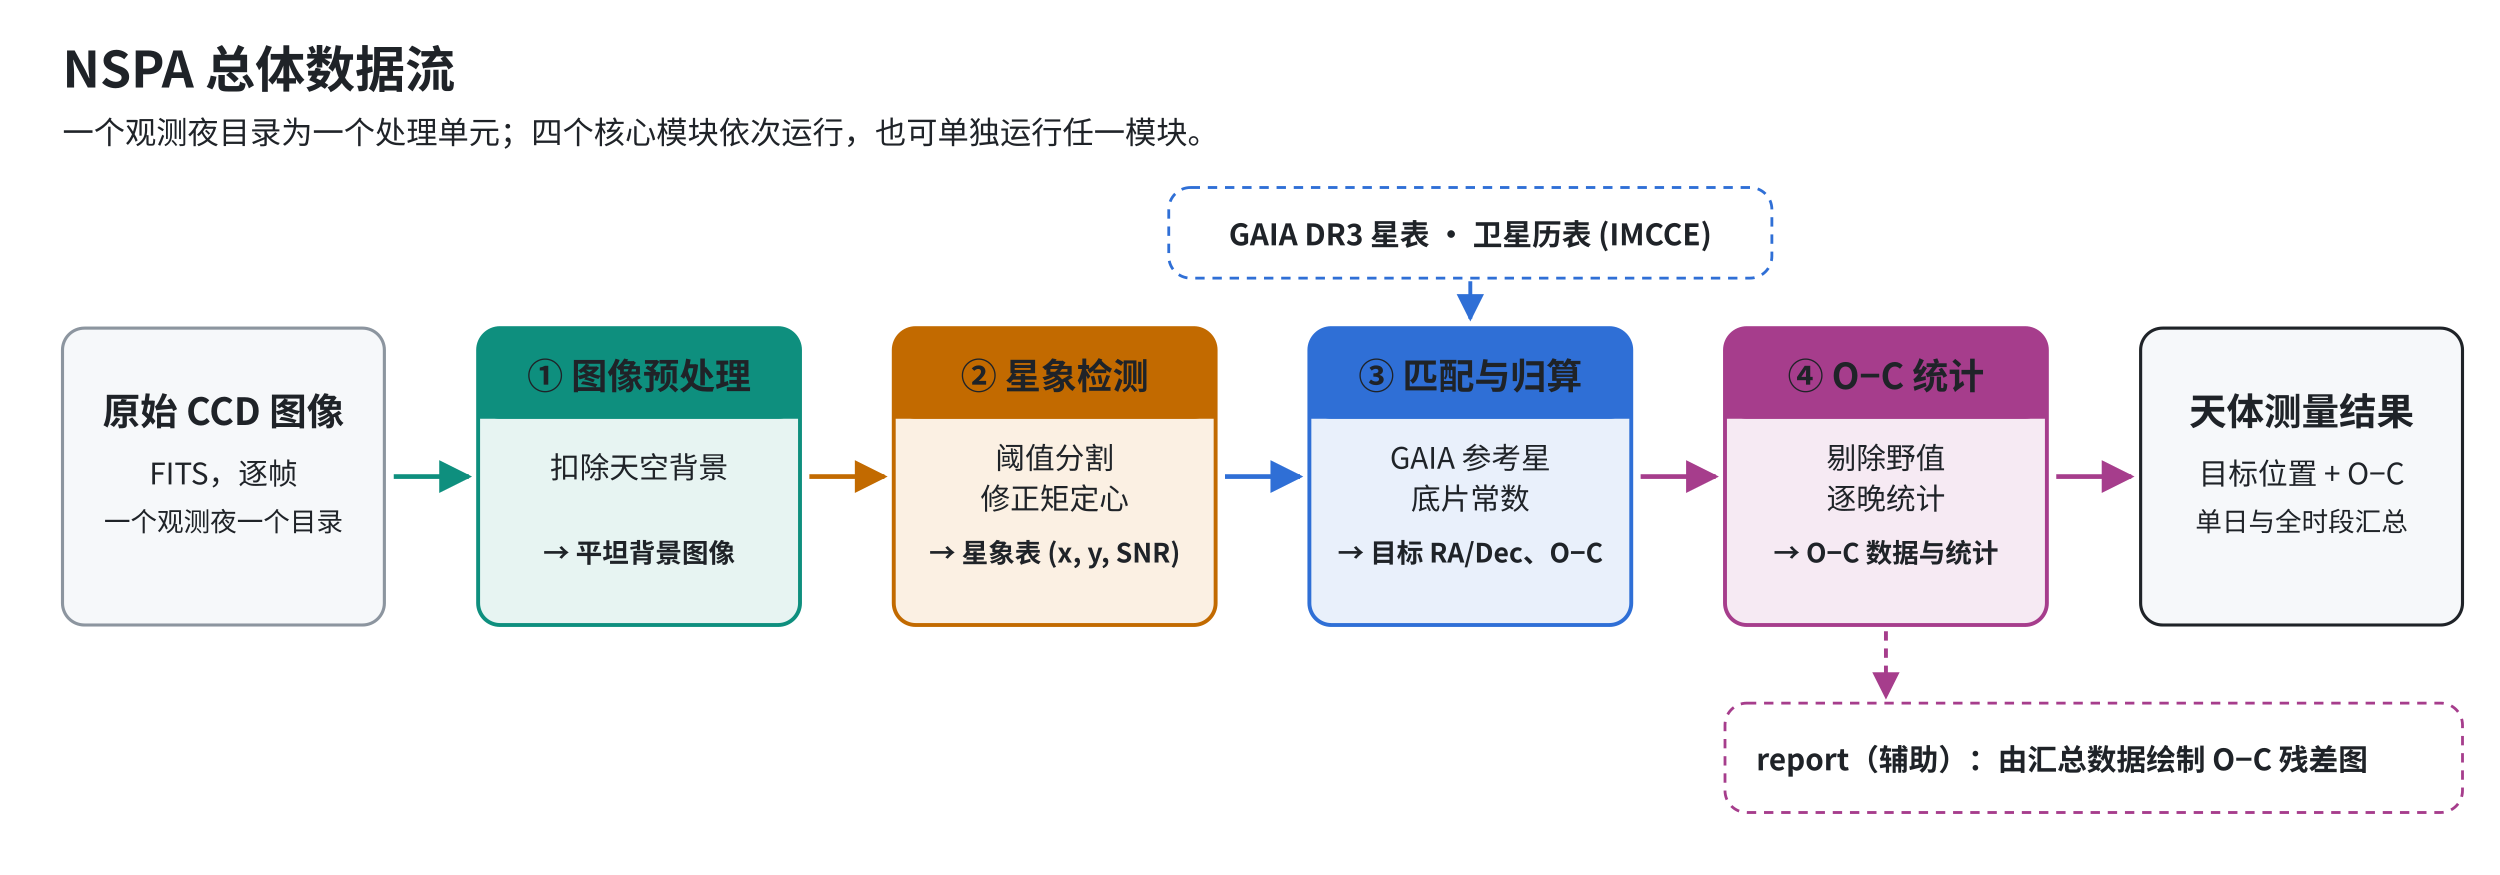
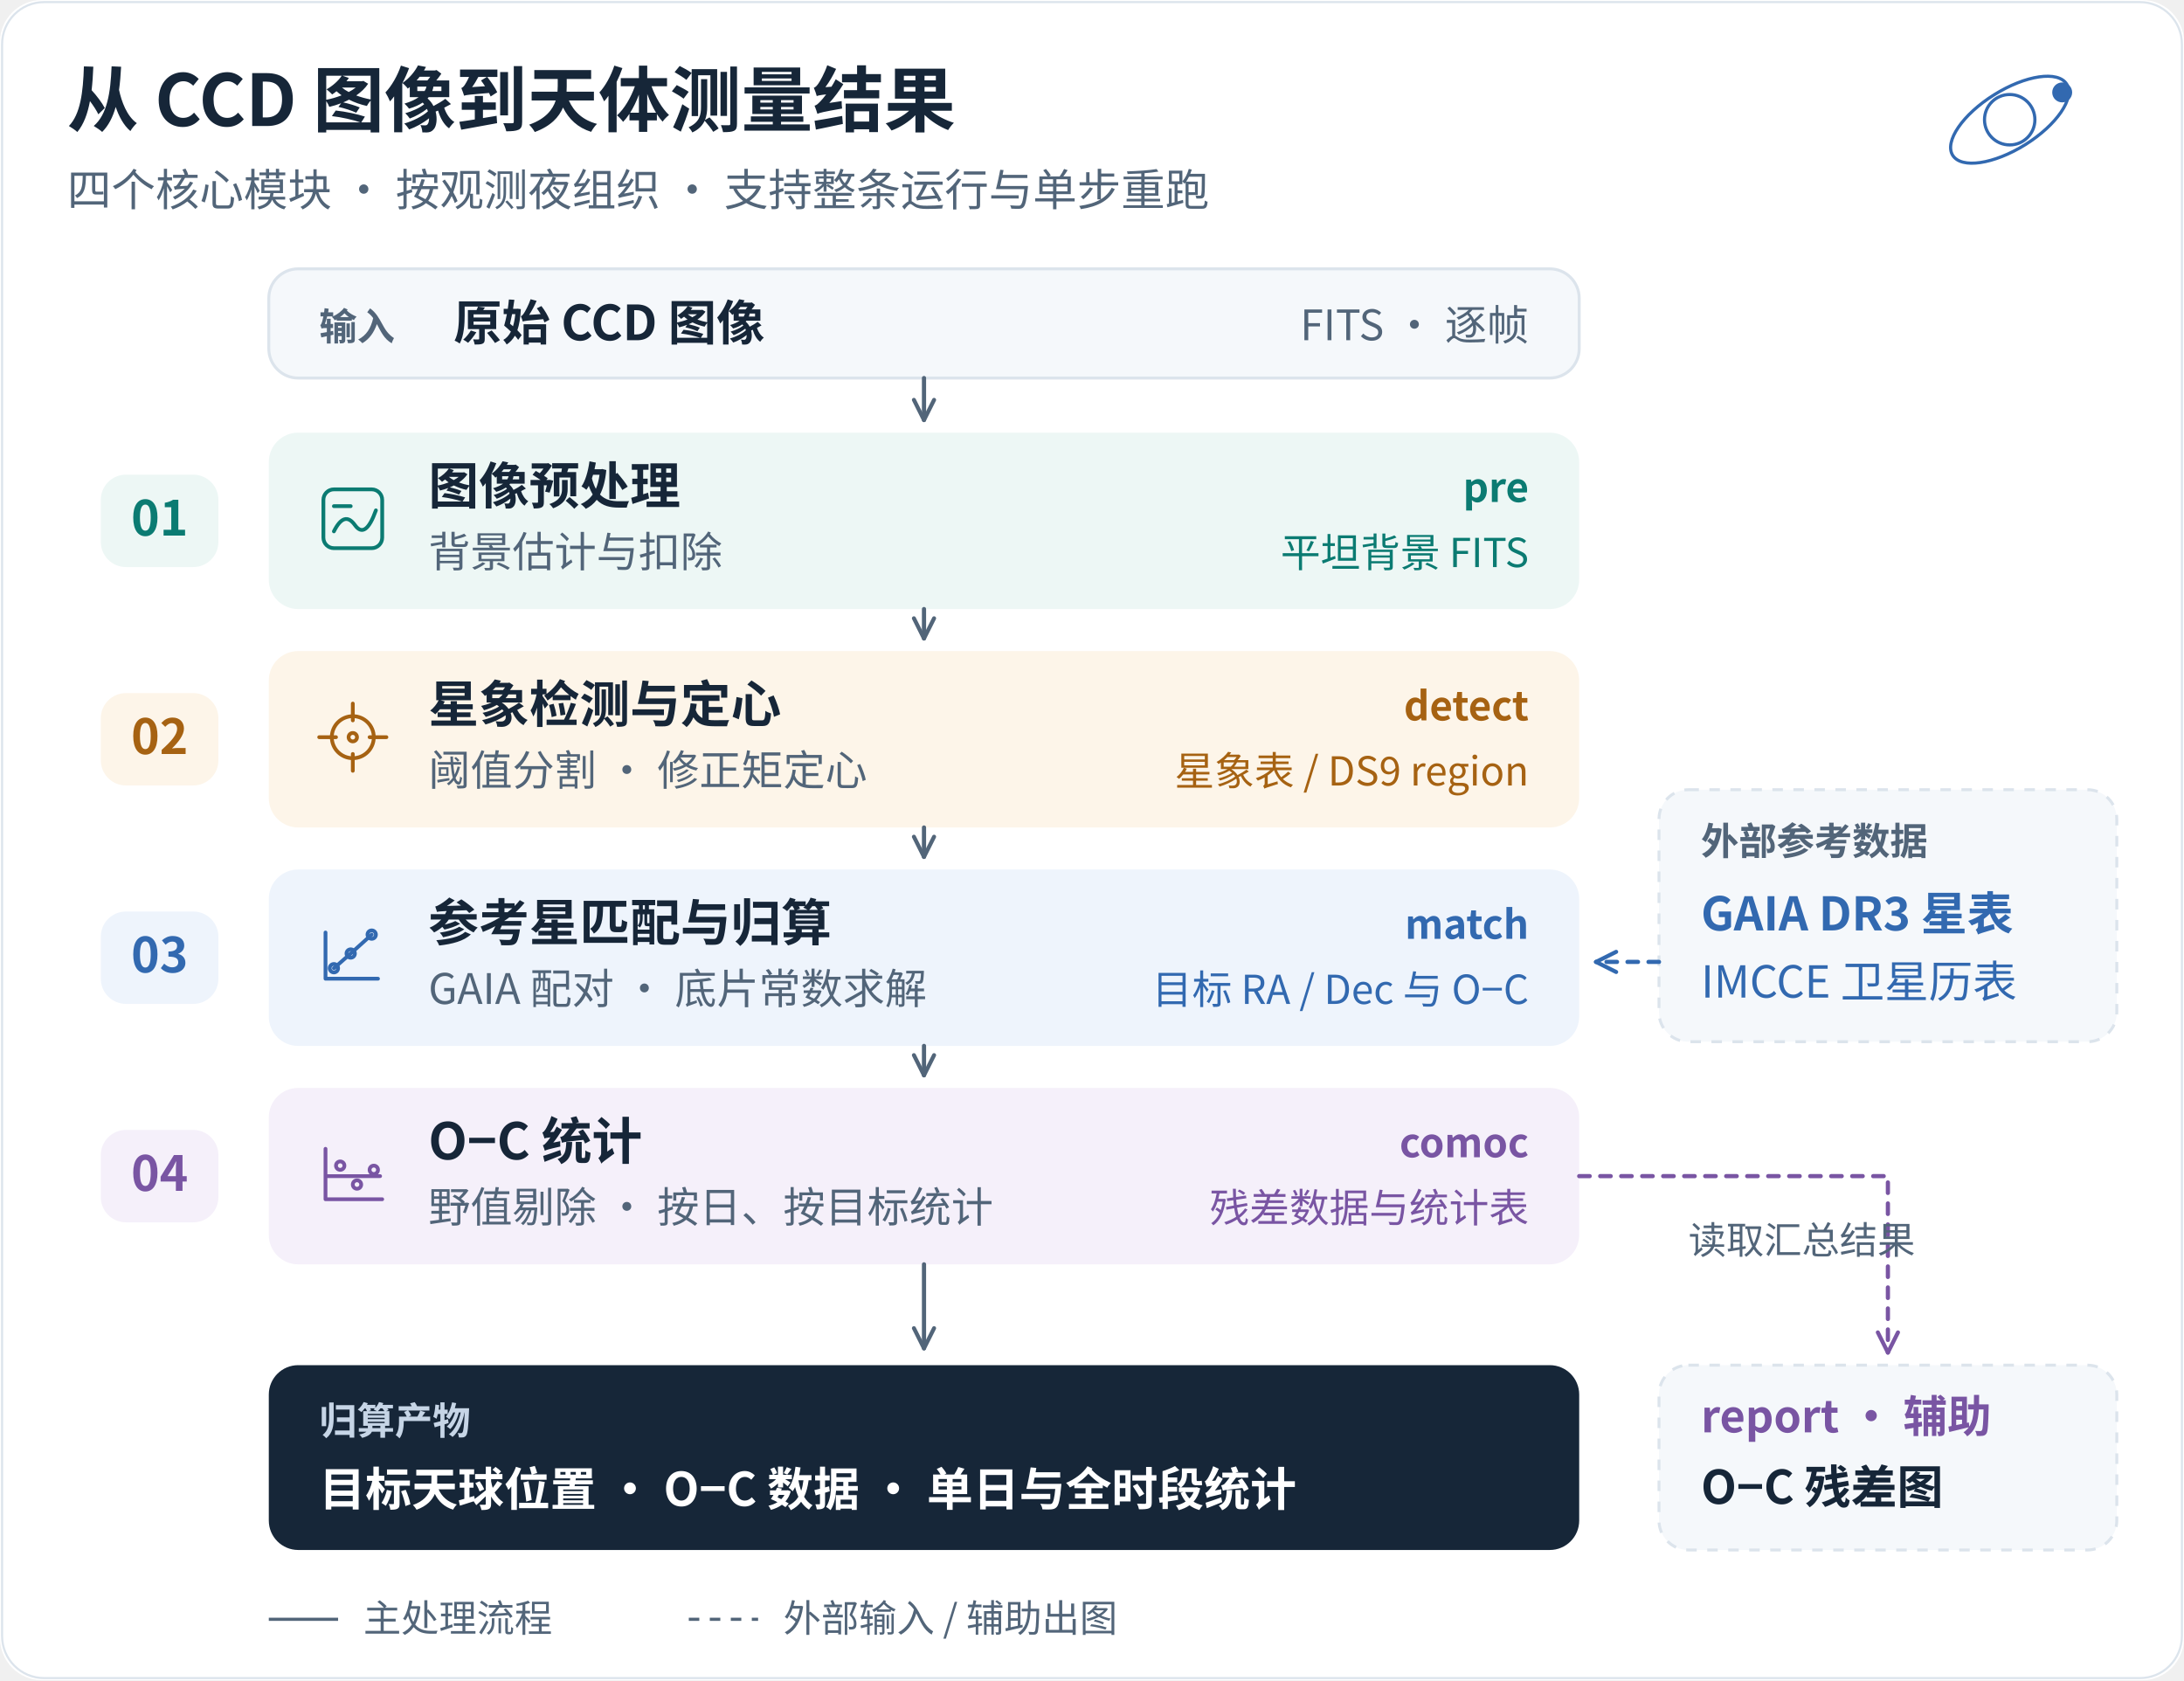
- <svg xmlns="http://www.w3.org/2000/svg" viewBox="0 0 1600 560" width="1600" height="560" role="img" aria-labelledby="t d">
+ <svg xmlns="http://www.w3.org/2000/svg" width="1040" height="800" viewBox="0 0 1040 800" role="img" aria-labelledby="title desc">
  <defs>
-     <marker id="ah-pre" viewBox="0 0 10 10" refX="9" refY="5" markerWidth="7" markerHeight="7" orient="auto-start-reverse">
-       <path d="M0,0 L10,5 L0,10 z" fill="#0e8f7e" />
+     <marker id="arrow-pre" viewBox="0 0 10 10" refX="9" refY="5" markerWidth="6" markerHeight="6" orient="auto">
+       <path d="M 1 1 L 9 5 L 1 9" fill="none" stroke="#0b7b72" stroke-width="1.6" stroke-linecap="round" stroke-linejoin="round" />
    </marker>
-     <marker id="ah-detect" viewBox="0 0 10 10" refX="9" refY="5" markerWidth="7" markerHeight="7" orient="auto-start-reverse">
-       <path d="M0,0 L10,5 L0,10 z" fill="#c26a00" />
+     <marker id="arrow-detect" viewBox="0 0 10 10" refX="9" refY="5" markerWidth="6" markerHeight="6" orient="auto">
+       <path d="M 1 1 L 9 5 L 1 9" fill="none" stroke="#a66212" stroke-width="1.6" stroke-linecap="round" stroke-linejoin="round" />
    </marker>
-     <marker id="ah-match" viewBox="0 0 10 10" refX="9" refY="5" markerWidth="7" markerHeight="7" orient="auto-start-reverse">
-       <path d="M0,0 L10,5 L0,10 z" fill="#2f6fd6" />
+     <marker id="arrow-match" viewBox="0 0 10 10" refX="9" refY="5" markerWidth="6" markerHeight="6" orient="auto">
+       <path d="M 1 1 L 9 5 L 1 9" fill="none" stroke="#3269b0" stroke-width="1.6" stroke-linecap="round" stroke-linejoin="round" />
    </marker>
-     <marker id="ah-comoc" viewBox="0 0 10 10" refX="9" refY="5" markerWidth="7" markerHeight="7" orient="auto-start-reverse">
-       <path d="M0,0 L10,5 L0,10 z" fill="#a63d8c" />
+     <marker id="arrow-comoc" viewBox="0 0 10 10" refX="9" refY="5" markerWidth="6" markerHeight="6" orient="auto">
+       <path d="M 1 1 L 9 5 L 1 9" fill="none" stroke="#7955a3" stroke-width="1.6" stroke-linecap="round" stroke-linejoin="round" />
    </marker>
-     <marker id="ah-grey" viewBox="0 0 10 10" refX="9" refY="5" markerWidth="7" markerHeight="7" orient="auto-start-reverse">
-       <path d="M0,0 L10,5 L0,10 z" fill="#8c959f" />
+     <marker id="arrow-main" viewBox="0 0 10 10" refX="9" refY="5" markerWidth="6" markerHeight="6" orient="auto">
+       <path d="M 1 1 L 9 5 L 1 9" fill="none" stroke="#526579" stroke-width="1.6" stroke-linecap="round" stroke-linejoin="round" />
    </marker>
  </defs>
-   <style>text{font-family:'PingFang SC','Hiragino Sans GB','Microsoft YaHei','Noto Sans CJK SC','Source Han Sans SC','Noto Sans SC',sans-serif;fill:#1f2328}</style>
-   <rect width="1600" height="560" fill="#ffffff" />
-   <text x="40" y="56" font-size="32" font-weight="700" fill="#1f2328" text-anchor="start">NSPA 总体数据流</text>
-   <text x="40" y="92" font-size="20" font-weight="400" fill="#57606a" text-anchor="start">一个观测夜目录为一个处理单元；四个核心模块依次运行，也可单独运行任一模块。</text>
-   <rect x="40" y="210" width="206" height="190" rx="14" fill="#f6f8fa" stroke="#8c959f" stroke-width="2" />
-   <text x="143.0" y="272" font-size="24" font-weight="700" fill="#1f2328" text-anchor="middle">原始 CCD 图像</text>
-   <text x="143.0" y="310" font-size="19" font-weight="400" fill="#57606a" text-anchor="middle">FITS，逐帧</text>
-   <text x="143.0" y="340" font-size="17" font-weight="400" fill="#57606a" text-anchor="middle">一个观测夜一个目录</text>
-   <rect x="306" y="210" width="206" height="190" rx="14" fill="#e7f4f2" stroke="#0e8f7e" stroke-width="2.5" />
-   <rect x="306" y="210" width="206" height="58" rx="14" fill="#0e8f7e" stroke="none" stroke-width="1.5" />
-   <rect x="306" y="250" width="206" height="18" rx="0" fill="#0e8f7e" stroke="none" stroke-width="1.5" />
-   <text x="409.0" y="249" font-size="23" font-weight="700" fill="#ffffff" text-anchor="middle">① 图像预处理</text>
-   <text x="409.0" y="306" font-size="19" font-weight="500" fill="#1f2328" text-anchor="middle">扣除天空背景</text>
-   <text x="409.0" y="360" font-size="17" font-weight="700" fill="#0e8f7e" text-anchor="middle">→ 平坦背景图像</text>
-   <line x1="252" y1="305.0" x2="300" y2="305.0" stroke="#0e8f7e" stroke-width="3" marker-end="url(#ah-pre)" />
-   <rect x="572" y="210" width="206" height="190" rx="14" fill="#fbf0e3" stroke="#c26a00" stroke-width="2.5" />
-   <rect x="572" y="210" width="206" height="58" rx="14" fill="#c26a00" stroke="none" stroke-width="1.5" />
-   <rect x="572" y="250" width="206" height="18" rx="0" fill="#c26a00" stroke="none" stroke-width="1.5" />
-   <text x="675.0" y="249" font-size="23" font-weight="700" fill="#ffffff" text-anchor="middle">② 星象检测</text>
-   <text x="675.0" y="300" font-size="19" font-weight="500" fill="#1f2328" text-anchor="middle">阈值分割</text>
-   <text x="675.0" y="326" font-size="19" font-weight="500" fill="#1f2328" text-anchor="middle">修正矩定心</text>
-   <text x="675.0" y="360" font-size="17" font-weight="700" fill="#c26a00" text-anchor="middle">→ 星象表 (x, y, SNR)</text>
-   <line x1="518" y1="305.0" x2="566" y2="305.0" stroke="#c26a00" stroke-width="3" marker-end="url(#ah-detect)" />
-   <rect x="838" y="210" width="206" height="190" rx="14" fill="#e9f0fb" stroke="#2f6fd6" stroke-width="2.5" />
-   <rect x="838" y="210" width="206" height="58" rx="14" fill="#2f6fd6" stroke="none" stroke-width="1.5" />
-   <rect x="838" y="250" width="206" height="18" rx="0" fill="#2f6fd6" stroke="none" stroke-width="1.5" />
-   <text x="941.0" y="249" font-size="23" font-weight="700" fill="#ffffff" text-anchor="middle">③ 匹配与归算</text>
-   <text x="941.0" y="300" font-size="19" font-weight="500" fill="#1f2328" text-anchor="middle">GAIA 参考星</text>
-   <text x="941.0" y="326" font-size="19" font-weight="500" fill="#1f2328" text-anchor="middle">底片常数</text>
-   <text x="941.0" y="360" font-size="17" font-weight="700" fill="#2f6fd6" text-anchor="middle">→ 目标 RA/Dec、O−C</text>
-   <line x1="784" y1="305.0" x2="832" y2="305.0" stroke="#2f6fd6" stroke-width="3" marker-end="url(#ah-match)" />
-   <rect x="1104" y="210" width="206" height="190" rx="14" fill="#f6eaf3" stroke="#a63d8c" stroke-width="2.5" />
-   <rect x="1104" y="210" width="206" height="58" rx="14" fill="#a63d8c" stroke="none" stroke-width="1.5" />
-   <rect x="1104" y="250" width="206" height="18" rx="0" fill="#a63d8c" stroke="none" stroke-width="1.5" />
-   <text x="1207.0" y="249" font-size="23" font-weight="700" fill="#ffffff" text-anchor="middle">④ O−C 统计</text>
-   <text x="1207.0" y="300" font-size="19" font-weight="500" fill="#1f2328" text-anchor="middle">剔除野值</text>
-   <text x="1207.0" y="326" font-size="19" font-weight="500" fill="#1f2328" text-anchor="middle">逐晚统计</text>
-   <text x="1207.0" y="360" font-size="17" font-weight="700" fill="#a63d8c" text-anchor="middle">→ O−C 数据与统计</text>
-   <line x1="1050" y1="305.0" x2="1098" y2="305.0" stroke="#a63d8c" stroke-width="3" marker-end="url(#ah-comoc)" />
-   <rect x="1370" y="210" width="206" height="190" rx="14" fill="#f6f8fa" stroke="#1f2328" stroke-width="2" />
-   <text x="1473.0" y="272" font-size="24" font-weight="700" fill="#1f2328" text-anchor="middle">天体测量结果</text>
-   <text x="1473.0" y="310" font-size="19" font-weight="400" fill="#57606a" text-anchor="middle">目标位置 + O−C</text>
-   <text x="1473.0" y="340" font-size="17" font-weight="400" fill="#57606a" text-anchor="middle">单日与全时段汇总</text>
-   <line x1="1316" y1="305.0" x2="1364" y2="305.0" stroke="#a63d8c" stroke-width="3" marker-end="url(#ah-comoc)" />
-   <rect x="748" y="120" width="386" height="58" rx="14" fill="#ffffff" stroke="#2f6fd6" stroke-width="1.8" stroke-dasharray="6 5" />
-   <text x="941.0" y="157" font-size="19" font-weight="600" fill="#2f6fd6" text-anchor="middle">GAIA DR3 星表 · 卫星历表 (IMCCE)</text>
-   <line x1="941.0" y1="180" x2="941.0" y2="204" stroke="#2f6fd6" stroke-width="2.5" marker-end="url(#ah-match)" />
-   <rect x="1104" y="450" width="472" height="70" rx="14" fill="#ffffff" stroke="#a63d8c" stroke-width="1.8" stroke-dasharray="6 5" />
-   <text x="1124" y="493" font-size="19" font-weight="600" fill="#a63d8c" text-anchor="start">report（辅助）：由汇总数据绘制 O−C 残差图</text>
-   <line x1="1207.0" y1="404" x2="1207.0" y2="446" stroke="#a63d8c" stroke-width="2.5" stroke-dasharray="6 5" marker-end="url(#ah-comoc)" />
+   <g font-family="'PingFang SC','Microsoft YaHei','Noto Sans CJK SC','Hiragino Sans GB','Source Han Sans SC',sans-serif">
+     <rect width="1040" height="800" rx="20" fill="#ffffff" />
+     <rect x="1" y="1" width="1038" height="798" rx="20" fill="none" stroke="#dce4ec" />
+     <text x="32" y="60" font-size="34" font-weight="700" fill="#162638" text-anchor="start">从 CCD 图像到天体测量结果</text>
+     <text x="32" y="98" font-size="21" font-weight="400" fill="#526579" text-anchor="start">四个核心模块 · 按观测夜组织 · 支持整条运行与单步重跑</text>
+     <g transform="translate(957 57)" fill="none" stroke="#3269b0" stroke-width="1.5">
+       <circle r="12" />
+       <ellipse rx="32" ry="14" transform="rotate(-32)" />
+       <circle cx="25" cy="-13" r="4" fill="#3269b0" />
+     </g>
+     <rect x="128" y="128" width="624" height="52" rx="14" fill="#f5f8fb" stroke="#dce4ec" stroke-width="1.4" />
+     <text x="152" y="162" font-size="18" font-weight="600" fill="#526579" text-anchor="start">输入</text>
+     <text x="216" y="162" font-size="23" font-weight="600" fill="#162638" text-anchor="start">原始 CCD 图像</text>
+     <text x="728" y="162" font-size="20" font-weight="400" fill="#526579" text-anchor="end">FITS · 逐帧</text>
+     <path d="M 440 180 L 440 200" fill="none" stroke="#526579" stroke-width="2" stroke-linejoin="round" stroke-linecap="round" marker-end="url(#arrow-main)" />
+     <rect x="48" y="226" width="56" height="44" rx="12" fill="#edf7f5" stroke="none" stroke-width="1.4" />
+     <text x="76" y="255" font-size="23" font-weight="600" fill="#0b7b72" text-anchor="middle">01</text>
+     <rect x="128" y="206" width="624" height="84" rx="14" fill="#edf7f5" stroke="none" stroke-width="1.4" />
+     <g transform="translate(152 231)" fill="none" stroke="#0b7b72" stroke-width="1.8" stroke-linecap="round" stroke-linejoin="round">
+       <rect x="2" y="2" width="28" height="28" rx="5" />
+       <path d="M 7 22 Q 12 12 17 19 T 27 12 M 7 10 H 15" />
+     </g>
+     <text x="204" y="240" font-size="24" font-weight="700" fill="#162638" text-anchor="start">图像预处理</text>
+     <text x="728" y="239" font-size="19" font-weight="600" fill="#0b7b72" text-anchor="end">pre</text>
+     <text x="204" y="270" font-size="20" font-weight="400" fill="#526579" text-anchor="start">背景估计与扣除</text>
+     <text x="728" y="270" font-size="19" font-weight="500" fill="#0b7b72" text-anchor="end">平坦背景 FITS</text>
+     <path d="M 440 290 L 440 304" fill="none" stroke="#526579" stroke-width="2" stroke-linejoin="round" stroke-linecap="round" marker-end="url(#arrow-main)" />
+     <rect x="48" y="330" width="56" height="44" rx="12" fill="#fdf5e9" stroke="none" stroke-width="1.4" />
+     <text x="76" y="359" font-size="23" font-weight="600" fill="#a66212" text-anchor="middle">02</text>
+     <rect x="128" y="310" width="624" height="84" rx="14" fill="#fdf5e9" stroke="none" stroke-width="1.4" />
+     <g transform="translate(152 335)" fill="none" stroke="#a66212" stroke-width="1.8" stroke-linecap="round" stroke-linejoin="round">
+       <circle cx="16" cy="16" r="10" />
+       <path d="M 16 0 V 8 M 16 24 V 32 M 0 16 H 8 M 24 16 H 32" />
+       <circle cx="16" cy="16" r="2" />
+     </g>
+     <text x="204" y="344" font-size="24" font-weight="700" fill="#162638" text-anchor="start">星象检测与定心</text>
+     <text x="728" y="343" font-size="19" font-weight="600" fill="#a66212" text-anchor="end">detect</text>
+     <text x="204" y="374" font-size="20" font-weight="400" fill="#526579" text-anchor="start">阈值分割 · 修正矩定心</text>
+     <text x="728" y="374" font-size="19" font-weight="500" fill="#a66212" text-anchor="end">星象表 / DS9 region</text>
+     <path d="M 440 394 L 440 408" fill="none" stroke="#526579" stroke-width="2" stroke-linejoin="round" stroke-linecap="round" marker-end="url(#arrow-main)" />
+     <rect x="48" y="434" width="56" height="44" rx="12" fill="#eef4fc" stroke="none" stroke-width="1.4" />
+     <text x="76" y="463" font-size="23" font-weight="600" fill="#3269b0" text-anchor="middle">03</text>
+     <rect x="128" y="414" width="624" height="84" rx="14" fill="#eef4fc" stroke="none" stroke-width="1.4" />
+     <g transform="translate(152 439)" fill="none" stroke="#3269b0" stroke-width="1.8" stroke-linecap="round" stroke-linejoin="round">
+       <path d="M 3 27 V 5 M 3 27 H 28 M 7 22 L 15 15 L 25 6" />
+       <circle cx="7" cy="22" r="2" />
+       <circle cx="15" cy="15" r="2" />
+       <circle cx="25" cy="6" r="2" />
+     </g>
+     <text x="204" y="448" font-size="24" font-weight="700" fill="#162638" text-anchor="start">参考星匹配与归算</text>
+     <text x="728" y="447" font-size="19" font-weight="600" fill="#3269b0" text-anchor="end">match</text>
+     <text x="204" y="478" font-size="20" font-weight="400" fill="#526579" text-anchor="start">GAIA 配对 · 底片常数求解</text>
+     <text x="728" y="478" font-size="19" font-weight="500" fill="#3269b0" text-anchor="end">目标 RA / Dec 与 O−C</text>
+     <path d="M 440 498 L 440 512" fill="none" stroke="#526579" stroke-width="2" stroke-linejoin="round" stroke-linecap="round" marker-end="url(#arrow-main)" />
+     <rect x="48" y="538" width="56" height="44" rx="12" fill="#f5f0fa" stroke="none" stroke-width="1.4" />
+     <text x="76" y="567" font-size="23" font-weight="600" fill="#7955a3" text-anchor="middle">04</text>
+     <rect x="128" y="518" width="624" height="84" rx="14" fill="#f5f0fa" stroke="none" stroke-width="1.4" />
+     <g transform="translate(152 543)" fill="none" stroke="#7955a3" stroke-width="1.8" stroke-linecap="round" stroke-linejoin="round">
+       <path d="M 3 4 V 28 H 30 M 4 17 H 29" />
+       <circle cx="10" cy="12" r="2" />
+       <circle cx="18" cy="21" r="2" />
+       <circle cx="26" cy="14" r="2" />
+     </g>
+     <text x="204" y="552" font-size="24" font-weight="700" fill="#162638" text-anchor="start">O−C 统计</text>
+     <text x="728" y="551" font-size="19" font-weight="600" fill="#7955a3" text-anchor="end">comoc</text>
+     <text x="204" y="582" font-size="20" font-weight="400" fill="#526579" text-anchor="start">野值剔除 · 按日、按目标统计</text>
+     <text x="728" y="582" font-size="19" font-weight="500" fill="#7955a3" text-anchor="end">残差数据与统计表</text>
+     <rect x="790" y="376" width="218" height="120" rx="14" fill="#f5f8fb" stroke="#dce4ec" stroke-width="1.4" stroke-dasharray="5 5" />
+     <text x="810" y="407" font-size="18" font-weight="600" fill="#526579" text-anchor="start">外部参考数据</text>
+     <text x="810" y="443" font-size="22" font-weight="600" fill="#3269b0" text-anchor="start">GAIA DR3 星表</text>
+     <text x="810" y="475" font-size="21" font-weight="400" fill="#3269b0" text-anchor="start">IMCCE 卫星历表</text>
+     <path d="M 790 458 L 760 458" fill="none" stroke="#3269b0" stroke-width="2" stroke-linejoin="round" stroke-linecap="round" stroke-dasharray="5 5" marker-end="url(#arrow-match)" />
+     <path d="M 440 602 L 440 642" fill="none" stroke="#526579" stroke-width="2" stroke-linejoin="round" stroke-linecap="round" marker-end="url(#arrow-main)" />
+     <rect x="128" y="650" width="624" height="88" rx="14" fill="#162638" stroke="none" stroke-width="1.4" />
+     <text x="152" y="683" font-size="18" font-weight="600" fill="#c6d5e6" text-anchor="start">归算产物</text>
+     <text x="152" y="717" font-size="22" font-weight="600" fill="#ffffff" text-anchor="start">目标天球位置 · O−C 数据 · 单日与全时段统计</text>
+     <rect x="790" y="650" width="218" height="88" rx="14" fill="#f5f8fb" stroke="#dce4ec" stroke-width="1.4" stroke-dasharray="5 5" />
+     <text x="810" y="682" font-size="21" font-weight="600" fill="#7955a3" text-anchor="start">report · 辅助</text>
+     <text x="810" y="716" font-size="22" font-weight="600" fill="#162638" text-anchor="start">O−C 残差图</text>
+     <path d="M 752 560 L 899 560 L 899 644" fill="none" stroke="#7955a3" stroke-width="2" stroke-linejoin="round" stroke-linecap="round" stroke-dasharray="5 5" marker-end="url(#arrow-comoc)" />
+     <text x="804" y="597" font-size="18" font-weight="400" fill="#526579" text-anchor="start">读取汇总结果</text>
+     <path d="M 128 771 L 161 771" fill="none" stroke="#526579" stroke-width="1.5" />
+     <text x="173" y="777" font-size="18" font-weight="400" fill="#526579" text-anchor="start">主处理流程</text>
+     <path d="M 328 771 L 361 771" fill="none" stroke="#526579" stroke-width="1.5" stroke-dasharray="5 5" />
+     <text x="373" y="777" font-size="18" font-weight="400" fill="#526579" text-anchor="start">外部输入 / 辅助出图</text>
+   </g>
</svg>
